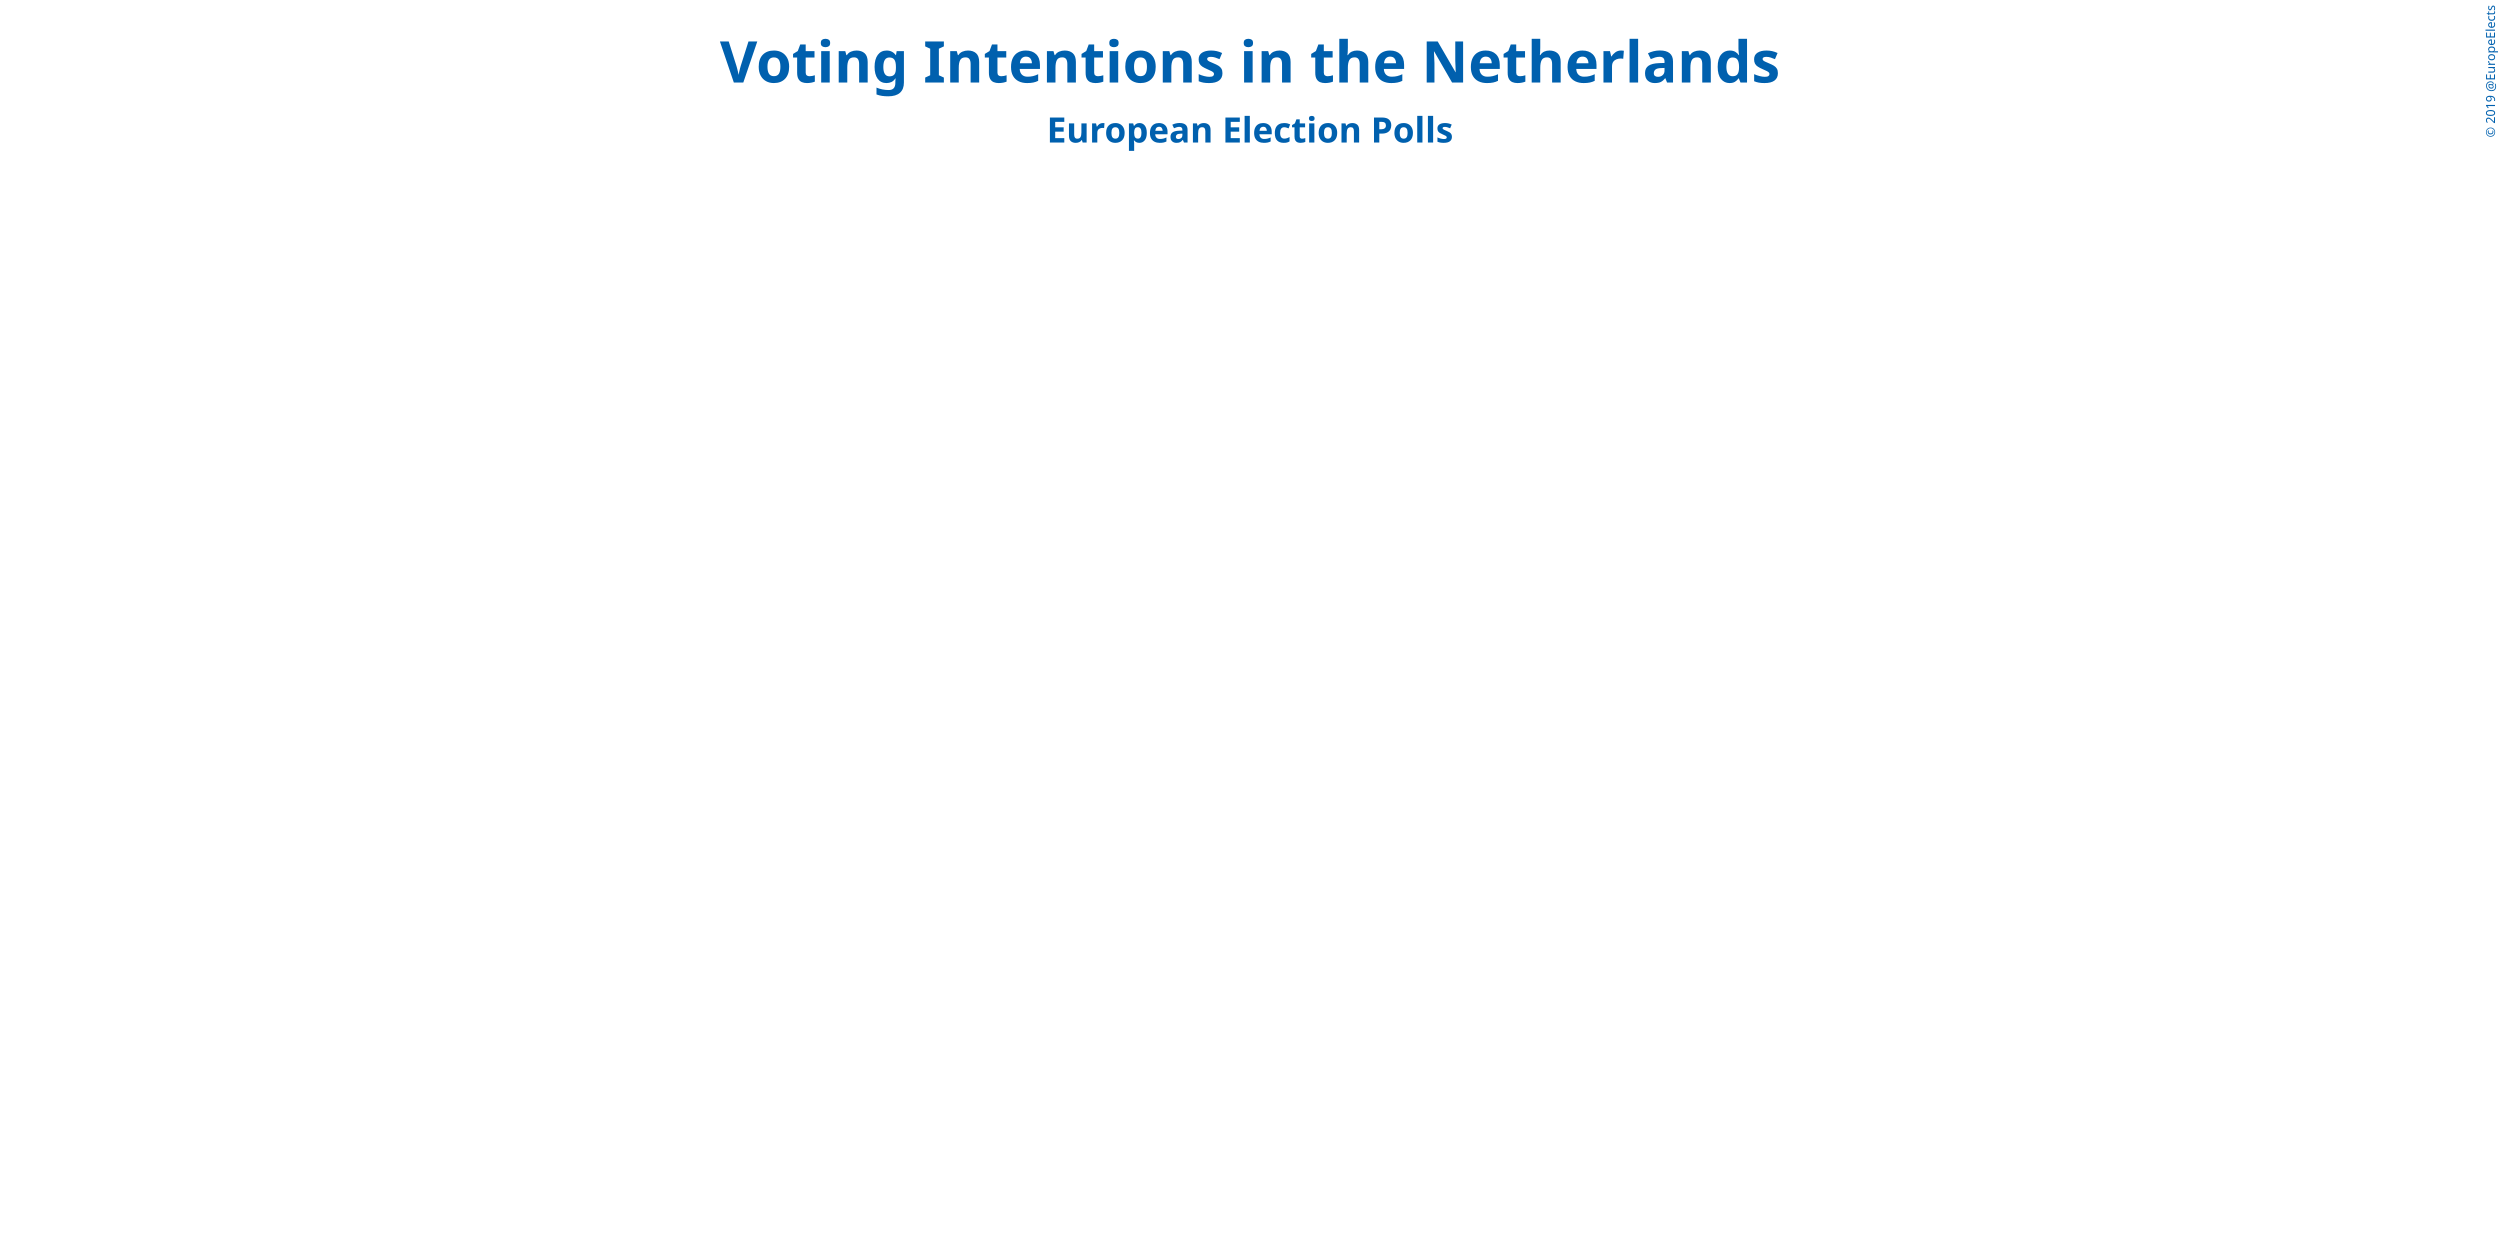
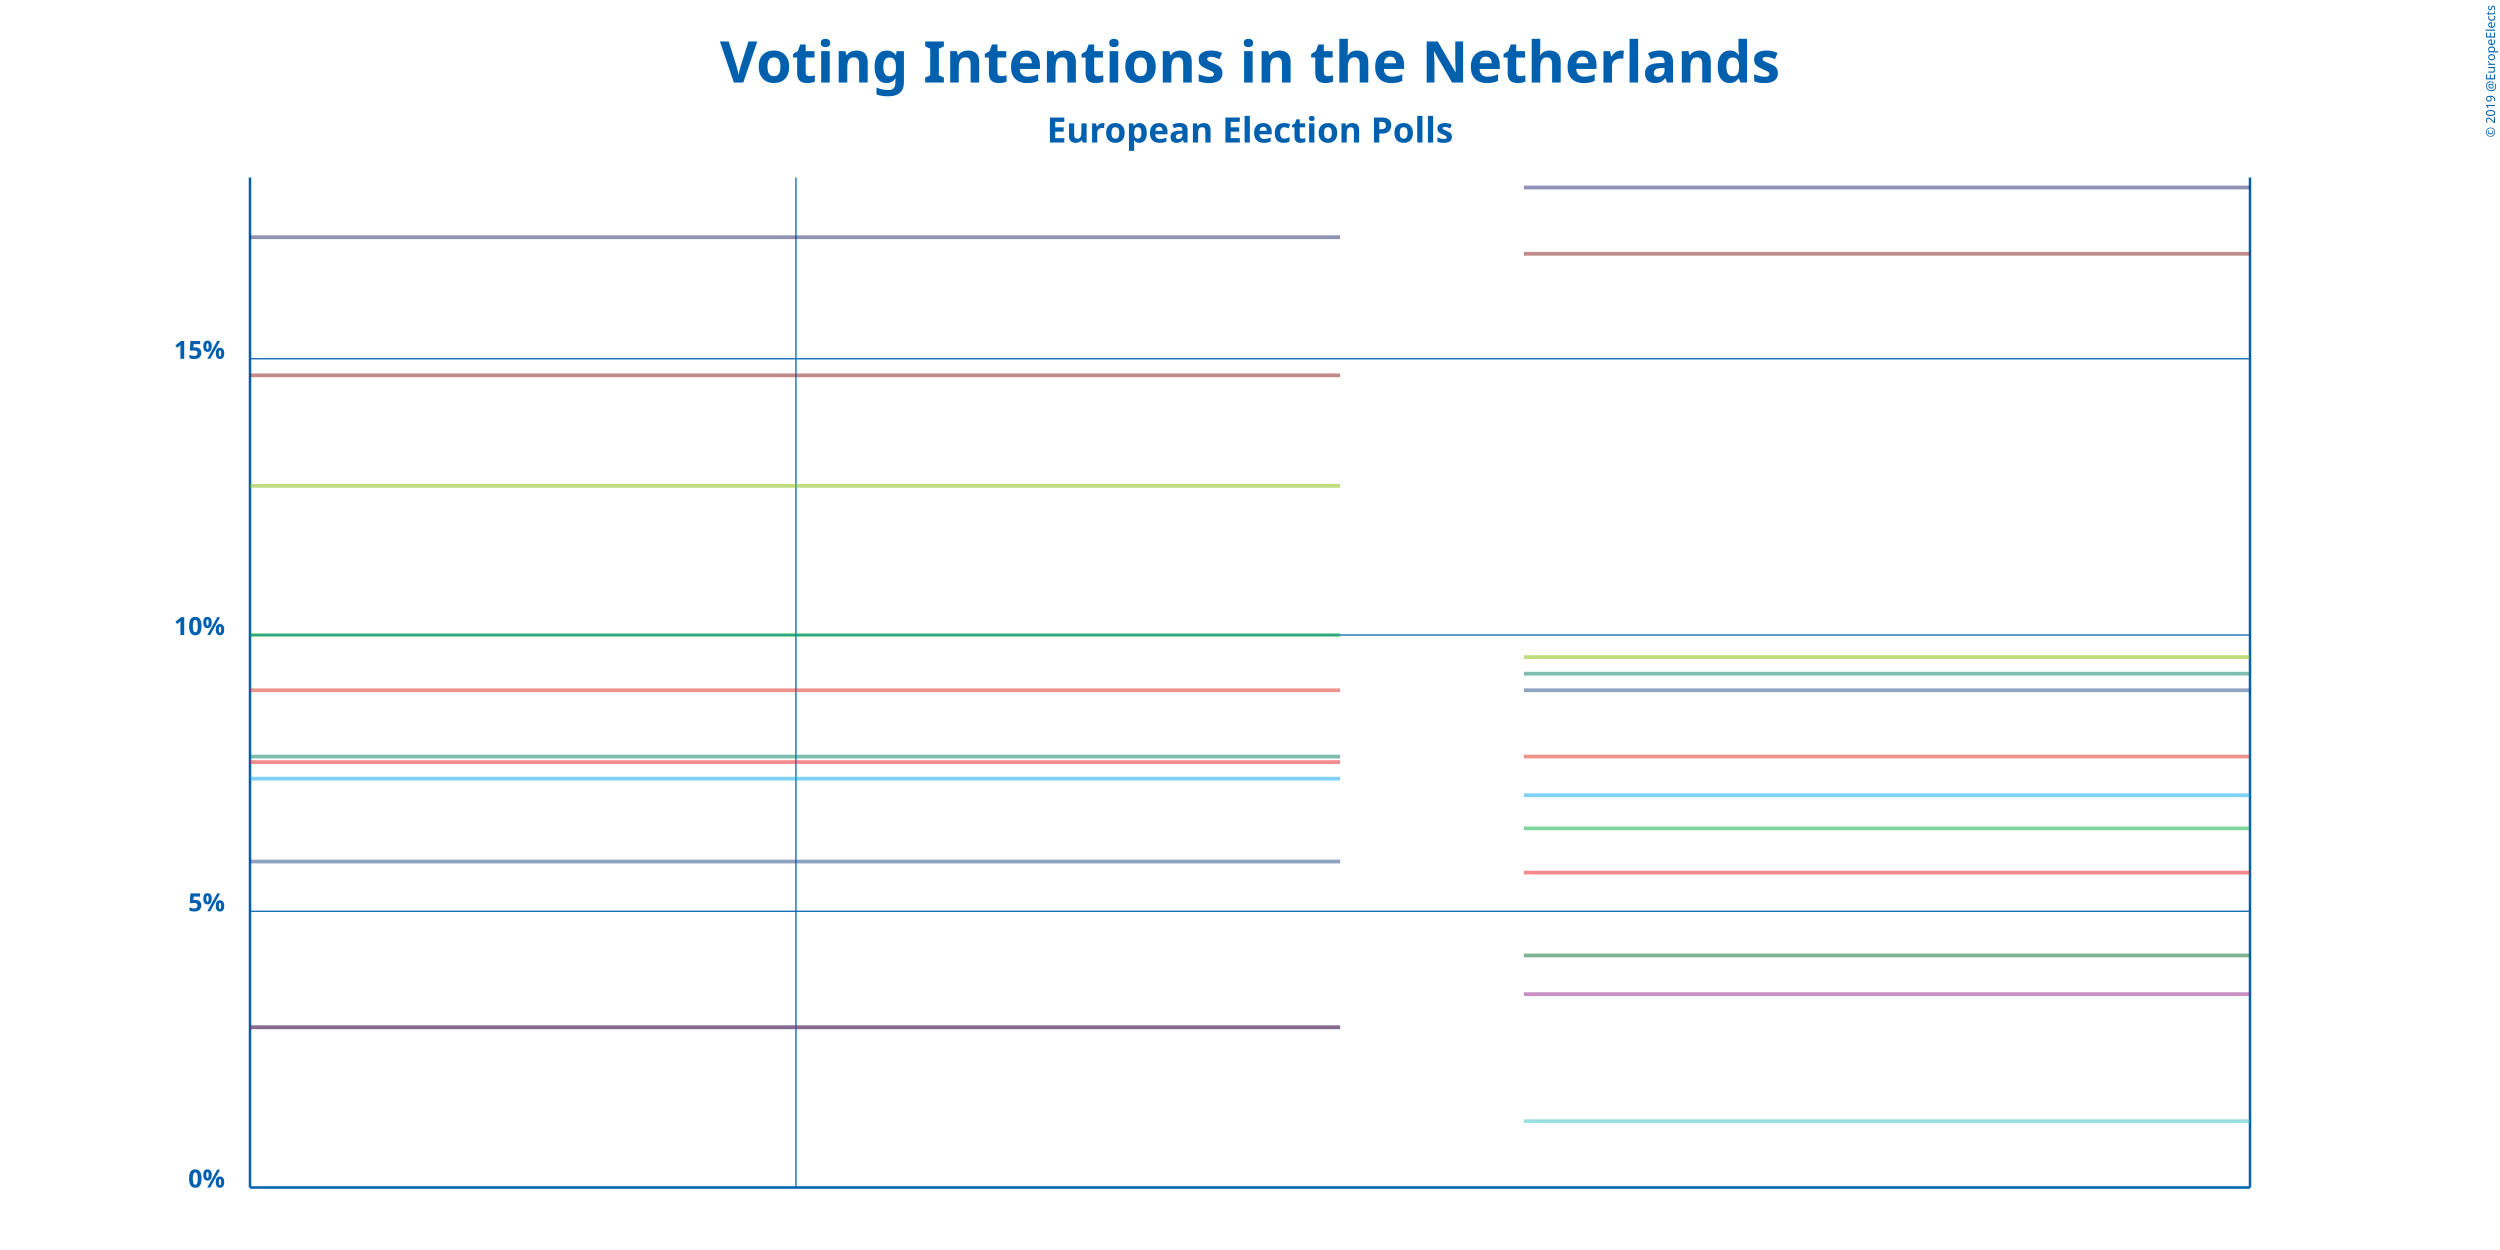
<svg HEIGHT="1000" WIDTH="2000">
  <rect fill="#FFFFFF" height="1000" stroke="none" width="2000" x="0" y="0" />
  <text fill="#0060AE" font-family="'Advent Pro'" font-size="46px" font-style="normal" font-weight="bold" text-align="center" text-anchor="middle" x="1000" y="66">Voting Intentions in the Netherlands</text>
  <text fill="#0060AE" font-family="'Advent Pro'" font-size="28px" font-style="normal" font-weight="bold" text-align="center" text-anchor="middle" x="1000" y="114">European Election Polls</text>
  <text fill="#0060AE" font-family="'Advent Pro'" font-size="10px" font-style="normal" font-weight="normal" text-align="center" text-anchor="end" transform="rotate(270)" x="-4" y="1996">© 2019 @EuropeElects</text>
+   <g>
+     <g>
+       <line stroke="#0060AE" stroke-width="2" x1="200.0" x2="1800.0" y1="950.0" y2="950.0" />
+       <text fill="#0060AE" font-family="'Advent Pro'" font-size="20px" font-style="normal" font-weight="bold" text-align="center" text-anchor="end" x="180.0" y="950.0">0%</text>
+       <line stroke="#0060AE" stroke-width="2" x1="200.0" x2="200.0" y1="950.0" y2="142.0" />
+       <line stroke="#0060AE" stroke-width="2" x1="1800.0" x2="1800.0" y1="950.0" y2="142.0" />
+       <line stroke="#0060AE" stroke-width="1" x1="636.761" x2="636.761" y1="950.0" y2="142.0" />
+       <line stroke="#0060AE" stroke-width="1" x1="200.0" x2="1800.0" y1="729.006" y2="729.006" />
+       <text fill="#0060AE" font-family="'Advent Pro'" font-size="20px" font-style="normal" font-weight="bold" text-align="center" text-anchor="end" x="180.0" y="729.006">5%</text>
+       <line stroke="#0060AE" stroke-width="1" x1="200.0" x2="1800.0" y1="508.011" y2="508.011" />
+       <text fill="#0060AE" font-family="'Advent Pro'" font-size="20px" font-style="normal" font-weight="bold" text-align="center" text-anchor="end" x="180.0" y="508.011">10%</text>
+       <line stroke="#0060AE" stroke-width="1" x1="200.0" x2="1800.0" y1="287.017" y2="287.017" />
+       <text fill="#0060AE" font-family="'Advent Pro'" font-size="20px" font-style="normal" font-weight="bold" text-align="center" text-anchor="end" x="180.0" y="287.017">15%</text>
+     </g>
+     <g>
+       <line stroke="#21276A" stroke-opacity="0.5" stroke-width="3" x1="1219.108" x2="1800.0" y1="150.0" y2="150.0" />
+       <line stroke="#21468B" stroke-opacity="0.5" stroke-width="3" x1="1219.108" x2="1800.0" y1="552.21" y2="552.21" />
+       <line stroke="#007C5E" stroke-opacity="0.5" stroke-width="3" x1="1219.108" x2="1800.0" y1="538.95" y2="538.95" />
+       <line stroke="#00B13D" stroke-opacity="0.5" stroke-width="3" x1="1219.108" x2="1800.0" y1="662.707" y2="662.707" />
+       <line stroke="#83BD00" stroke-opacity="0.5" stroke-width="3" x1="1219.108" x2="1800.0" y1="525.691" y2="525.691" />
+       <line stroke="#EE161F" stroke-opacity="0.5" stroke-width="3" x1="1219.108" x2="1800.0" y1="698.066" y2="698.066" />
+       <line stroke="#E12B1A" stroke-opacity="0.5" stroke-width="3" x1="1219.108" x2="1800.0" y1="605.249" y2="605.249" />
+       <line stroke="#00A7EB" stroke-opacity="0.5" stroke-width="3" x1="1219.108" x2="1800.0" y1="636.188" y2="636.188" />
+       <line stroke="#006B28" stroke-opacity="0.5" stroke-width="3" x1="1219.108" x2="1800.0" y1="764.365" y2="764.365" />
+       <line stroke="#932390" stroke-opacity="0.5" stroke-width="3" x1="1219.108" x2="1800.0" y1="795.304" y2="795.304" />
+       <line stroke="#34C1C4" stroke-opacity="0.5" stroke-width="3" x1="1219.108" x2="1800.0" y1="896.961" y2="896.961" />
+       <line stroke="#841818" stroke-opacity="0.5" stroke-width="3" x1="1219.108" x2="1800.0" y1="203.039" y2="203.039" />
+       <line stroke="#21276A" stroke-opacity="0.5" stroke-width="3" x1="200.0" x2="1072.066" y1="189.779" y2="189.779" />
+       <line stroke="#21468B" stroke-opacity="0.5" stroke-width="3" x1="200.0" x2="1072.066" y1="689.227" y2="689.227" />
+       <line stroke="#007C5E" stroke-opacity="0.5" stroke-width="3" x1="200.0" x2="1072.066" y1="605.249" y2="605.249" />
+       <line stroke="#00B13D" stroke-opacity="0.5" stroke-width="3" x1="200.0" x2="1072.066" y1="508.011" y2="508.011" />
+       <line stroke="#83BD00" stroke-opacity="0.5" stroke-width="3" x1="200.0" x2="1072.066" y1="388.674" y2="388.674" />
+       <line stroke="#EE161F" stroke-opacity="0.5" stroke-width="3" x1="200.0" x2="1072.066" y1="609.669" y2="609.669" />
+       <line stroke="#E12B1A" stroke-opacity="0.5" stroke-width="3" x1="200.0" x2="1072.066" y1="552.21" y2="552.21" />
+       <line stroke="#00A7EB" stroke-opacity="0.5" stroke-width="3" x1="200.0" x2="1072.066" y1="622.928" y2="622.928" />
+       <line stroke="#006B28" stroke-opacity="0.5" stroke-width="3" x1="200.0" x2="1072.066" y1="821.823" y2="821.823" />
+       <line stroke="#932390" stroke-opacity="0.5" stroke-width="3" x1="200.0" x2="1072.066" y1="821.823" y2="821.823" />
+       <line stroke="#841818" stroke-opacity="0.5" stroke-width="3" x1="200.0" x2="1072.066" y1="300.276" y2="300.276" />
+       <line stroke-opacity="0.5" stroke-width="3" x1="200.0" x2="1072.066" y1="874.862" y2="874.862" />
+     </g>
+     <g />
+   </g>
</svg>
